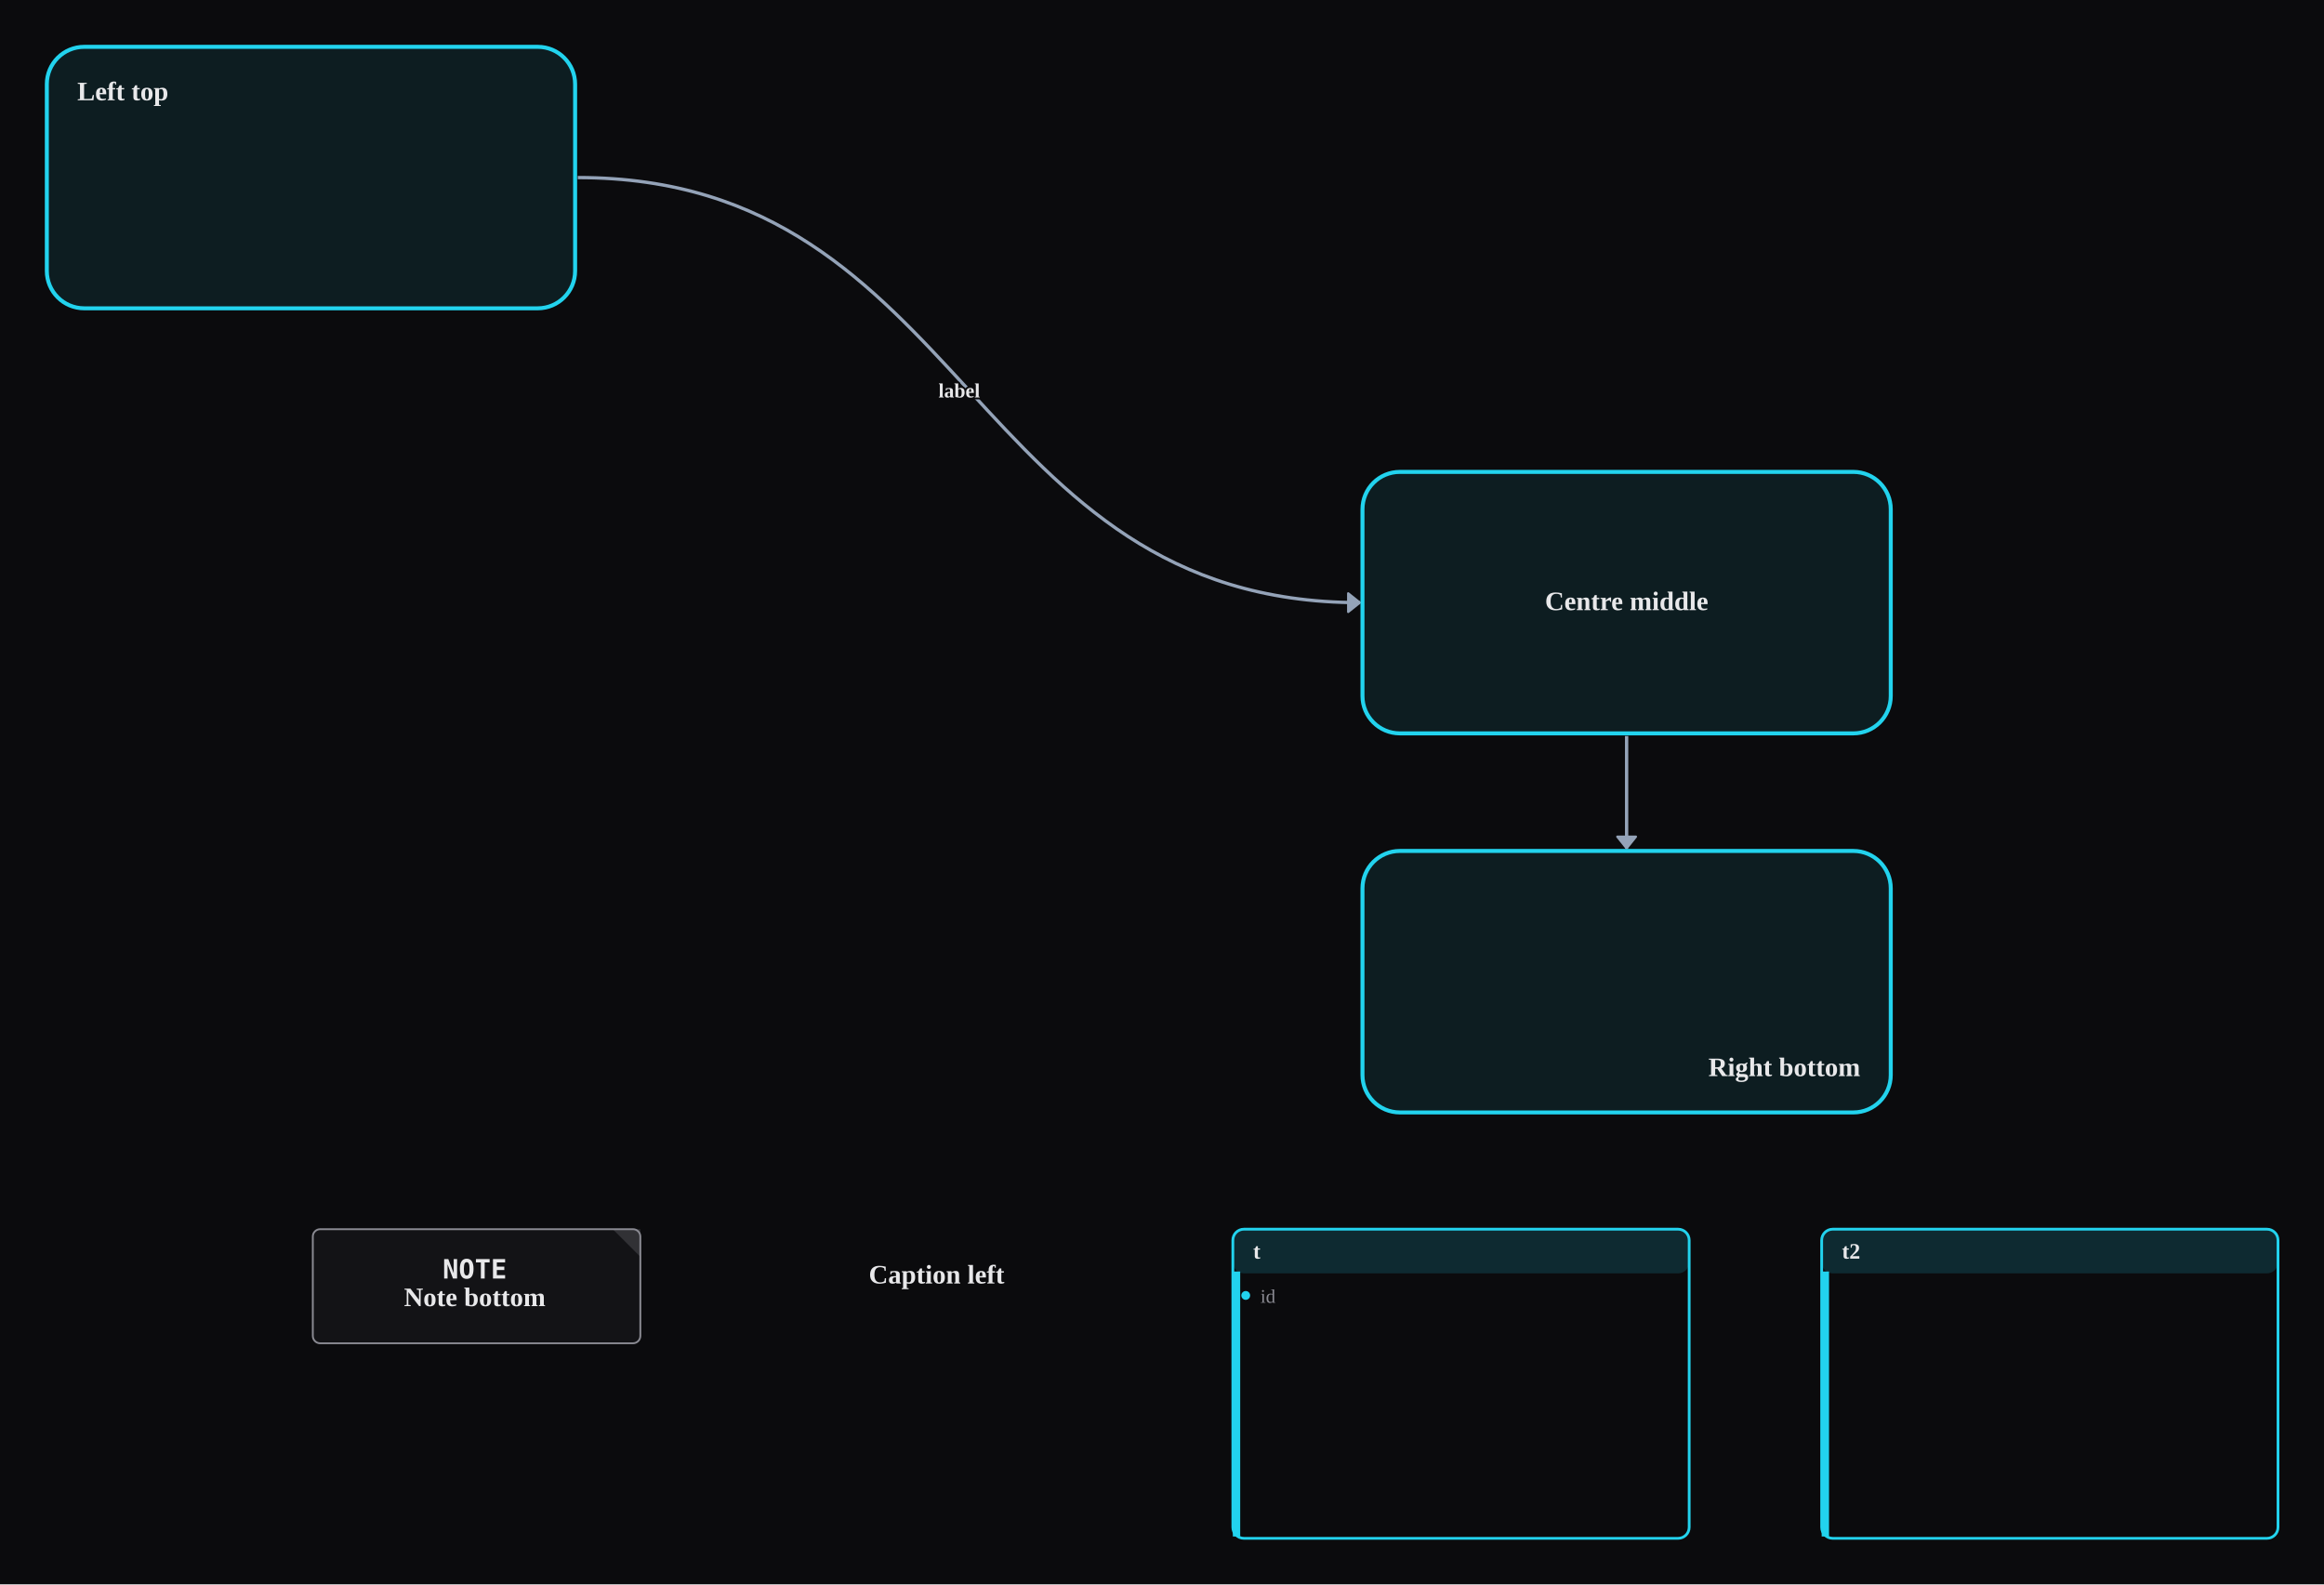
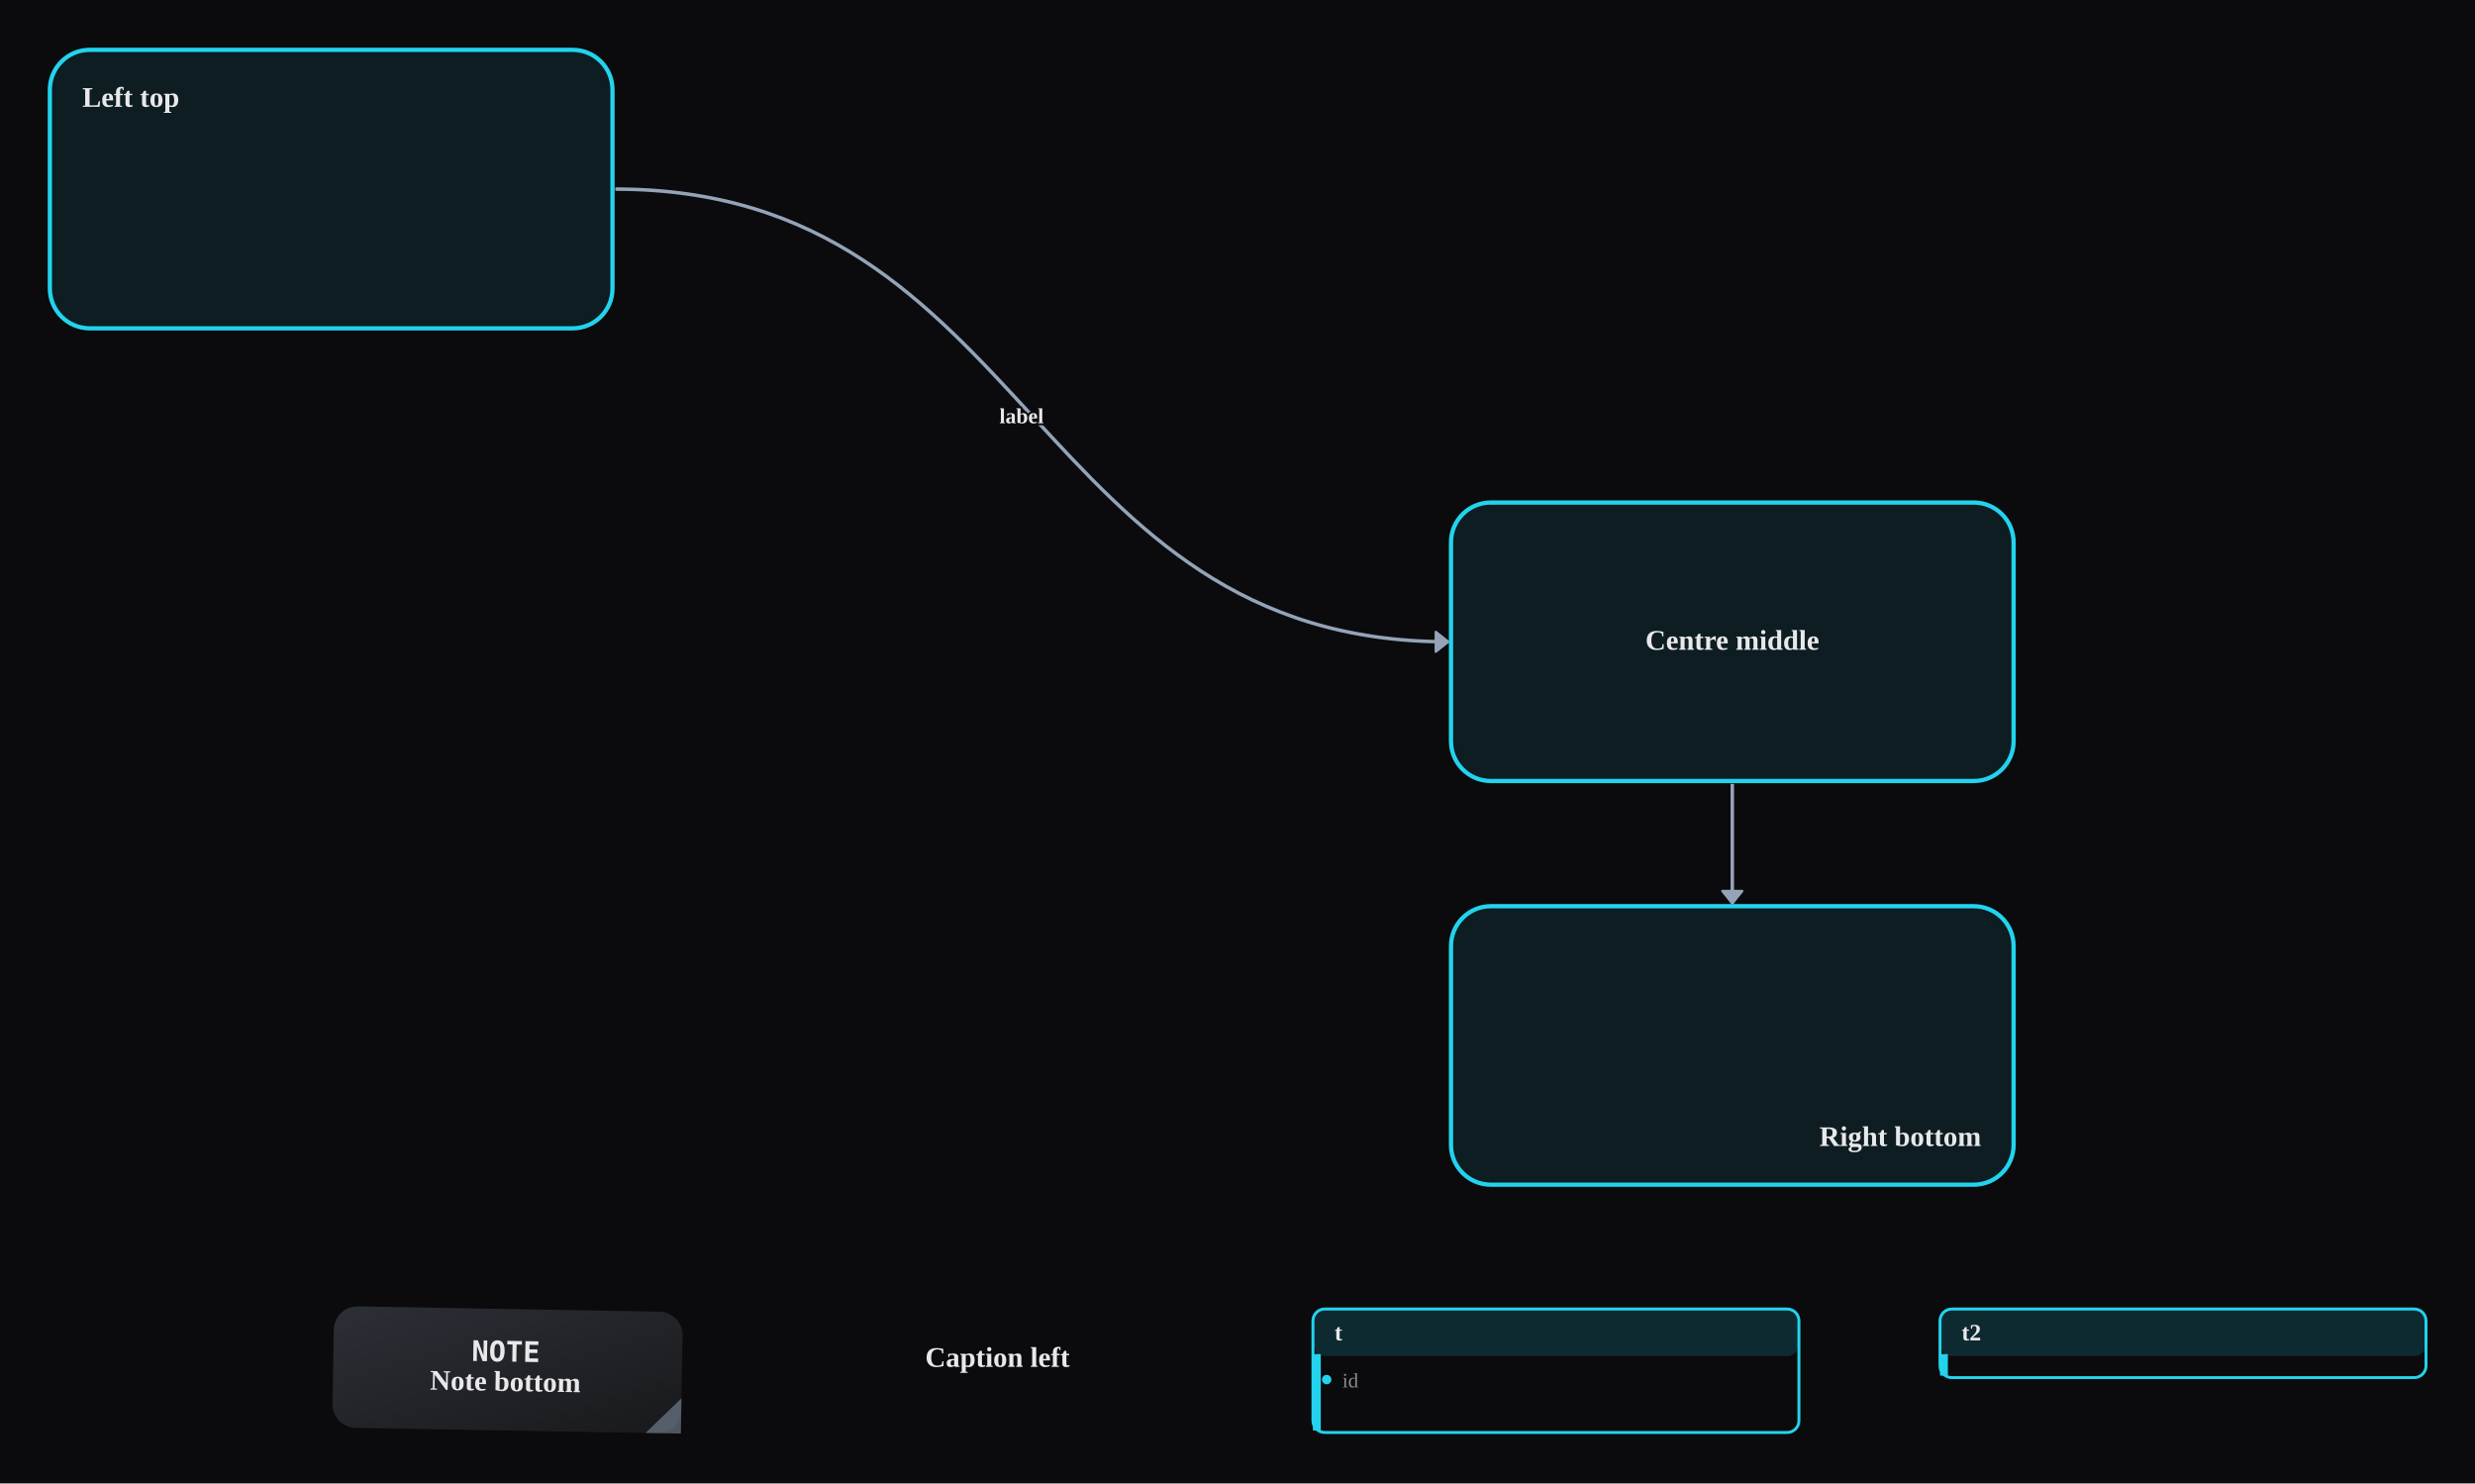
- <svg xmlns="http://www.w3.org/2000/svg" width="1263" height="861" viewBox="0 0 1263 861" data-theme="dark">
-   <rect width="1263" height="861" fill="#0b0b0d" />
+ <svg xmlns="http://www.w3.org/2000/svg" width="1263" height="757" viewBox="0 0 1263 757" data-theme="dark">
+   <rect width="1263" height="757" fill="#0b0b0d" />
  <style>
  :root, svg {
    --bg:#0b0b0d;
    --surface:#131316;
    --elevated:#1a1b1f;
    --border:#26272c;
    --border-strong:#33343a;
    --fg:#e8e8ea;
    --dim:#8a8a92;
    --dim2:#63636b;
    --acc:#f54e00;
    --acc-soft:rgba(245, 78, 0, 0.14);
    --sel:#3b82f6;
    --sel-soft:rgba(59, 130, 246, 0.14);
    --green:#4ade80;
    --red:#f87171;
    --danger:#ef4444;
    --card:#1a1b1f;
    --c-accent:#f54e00;
    --c-green:#4ade80;
    --c-cyan:#22d3ee;
    --c-violet:#a78bfa;
    --c-amber:#fbbf24;
    --c-slate:#94a3b8;
    --c-red:#ff6b6b;
    --c-blue:#7aa2ff;
    --c-pink:#f783ac;
    --c-black:#000000;
    --c-white:#ffffff;
  }
</style>
  <defs>
    <marker id="ar-mk-ba568u" markerWidth="14" markerHeight="14" viewBox="-10 -10 20 20" markerUnits="strokeWidth" refX="0" refY="0" orient="auto-start-reverse">
      <polyline points="-5,-4 0,0 -5,4 -5,-4" fill="#94a3b8" stroke="#94a3b8" stroke-width="1" stroke-linecap="round" stroke-linejoin="round" />
    </marker>
+     <linearGradient id="gobi-note-grad" x1="0" y1="0" x2="1" y2="1">
+       <stop offset="0" stop-color="#2c2f36" />
+       <stop offset="1" stop-color="#18191c" />
+     </linearGradient>
  </defs>
  <g transform="translate(739,24)">
    <path d="M-425,72.5 C-212.5,72.5 -212.5,303.5 0,303.5" fill="none" stroke="#94a3b8" stroke-width="1.8" marker-end="url(#ar-mk-ba568u)" />
    <text x="-229" y="192" font-size="11" font-weight="600" fill="#e8e8ea" stroke="#0b0b0d" stroke-width="2" stroke-linejoin="round" paint-order="stroke">label</text>
    <path d="M145,376 C145,406.5 145,406.5 145,437" fill="none" stroke="#94a3b8" stroke-width="1.8" marker-end="url(#ar-mk-ba568u)" />
  </g>
  <g data-ar-node="left" transform="translate(24,24)">
    <svg x="0" y="0" width="290" height="145" viewBox="0 0 200 100" preserveAspectRatio="none">
      <rect x="1" y="1" width="198" height="98" rx="14" fill="#22d3ee" fill-opacity="0.09" stroke="#22d3ee" stroke-width="1.5" stroke-linejoin="round" />
    </svg>
    <text x="18" y="30.5" font-size="14.5" font-weight="650" fill="#e8e8ea">Left top</text>
  </g>
  <g data-ar-node="mid" transform="translate(739,255)">
    <svg x="0" y="0" width="290" height="145" viewBox="0 0 200 100" preserveAspectRatio="none">
      <rect x="1" y="1" width="198" height="98" rx="14" fill="#22d3ee" fill-opacity="0.09" stroke="#22d3ee" stroke-width="1.5" stroke-linejoin="round" />
    </svg>
    <text x="145" y="76.56" font-size="14.5" font-weight="650" fill="#e8e8ea" text-anchor="middle">Centre middle</text>
  </g>
  <g data-ar-node="right" transform="translate(739,461)">
    <svg x="0" y="0" width="290" height="145" viewBox="0 0 200 100" preserveAspectRatio="none">
      <rect x="1" y="1" width="198" height="98" rx="14" fill="#22d3ee" fill-opacity="0.09" stroke="#22d3ee" stroke-width="1.5" stroke-linejoin="round" />
    </svg>
    <text x="272" y="123.81" font-size="14.5" font-weight="650" fill="#e8e8ea" text-anchor="end">Right bottom</text>
  </g>
-   <g data-ar-node="memo" transform="translate(169,667)">
-     <rect x="1" y="1" width="178" height="62" rx="4" fill="#131316" stroke="#8a8a92" stroke-width="1" />
-     <path d="M164 1 L179 16 L179 1 Z" fill="#8a8a92" opacity="0.25" />
+   <g data-ar-node="memo" transform="translate(169,667) rotate(1 90 32)">
+     <rect x="1" y="1" width="178" height="62" rx="12" fill="url(#gobi-note-grad)" />
+     <path d="M161 63 L179 45 L179 63 Z" fill="#94a3b8" fill-opacity="0.5" />
    <text x="89" y="27.81" font-size="14.5" font-weight="650" fill="#e8e8ea" font-family="'JetBrains Mono', ui-monospace, SFMono-Regular, Menlo, Consolas, monospace" text-anchor="middle" letter-spacing="0">NOTE</text>
    <text x="89" y="42.81" font-size="14.5" font-weight="650" fill="#e8e8ea" text-anchor="middle">Note bottom</text>
  </g>
  <g data-ar-node="cap" transform="translate(419,667)">
    <text x="90" y="30.5" font-size="14.5" font-weight="650" fill="#e8e8ea" text-anchor="middle">Caption left</text>
  </g>
  <g data-ar-node="tb" transform="translate(669,667)">
-     <rect x="1" y="1" width="248" height="168" rx="6" fill="none" stroke="#22d3ee" stroke-width="1.5" />
+     <rect x="1" y="1" width="248" height="63" rx="6" fill="none" stroke="#22d3ee" stroke-width="1.5" />
    <rect x="1" y="1" width="248" height="24" rx="6" fill="#22d3ee" fill-opacity="0.16" />
-     <rect x="1" y="24" width="4" height="144" fill="#22d3ee" />
+     <rect x="1" y="24" width="4" height="39" fill="#22d3ee" />
    <text x="12" y="17" font-size="12" font-weight="650" fill="#e8e8ea">t</text>
    <circle cx="8" cy="37" r="2.4" fill="#22d3ee" />
    <text x="16" y="41" font-size="10.5" font-weight="450" fill="#8a8a92">id</text>
  </g>
  <g data-ar-node="tb2" transform="translate(989,667)">
-     <rect x="1" y="1" width="248" height="168" rx="6" fill="none" stroke="#22d3ee" stroke-width="1.5" />
+     <rect x="1" y="1" width="248" height="35" rx="6" fill="none" stroke="#22d3ee" stroke-width="1.5" />
    <rect x="1" y="1" width="248" height="24" rx="6" fill="#22d3ee" fill-opacity="0.16" />
-     <rect x="1" y="24" width="4" height="144" fill="#22d3ee" />
+     <rect x="1" y="24" width="4" height="11" fill="#22d3ee" />
    <text x="12" y="17" font-size="12" font-weight="650" fill="#e8e8ea">t2</text>
  </g>
</svg>
